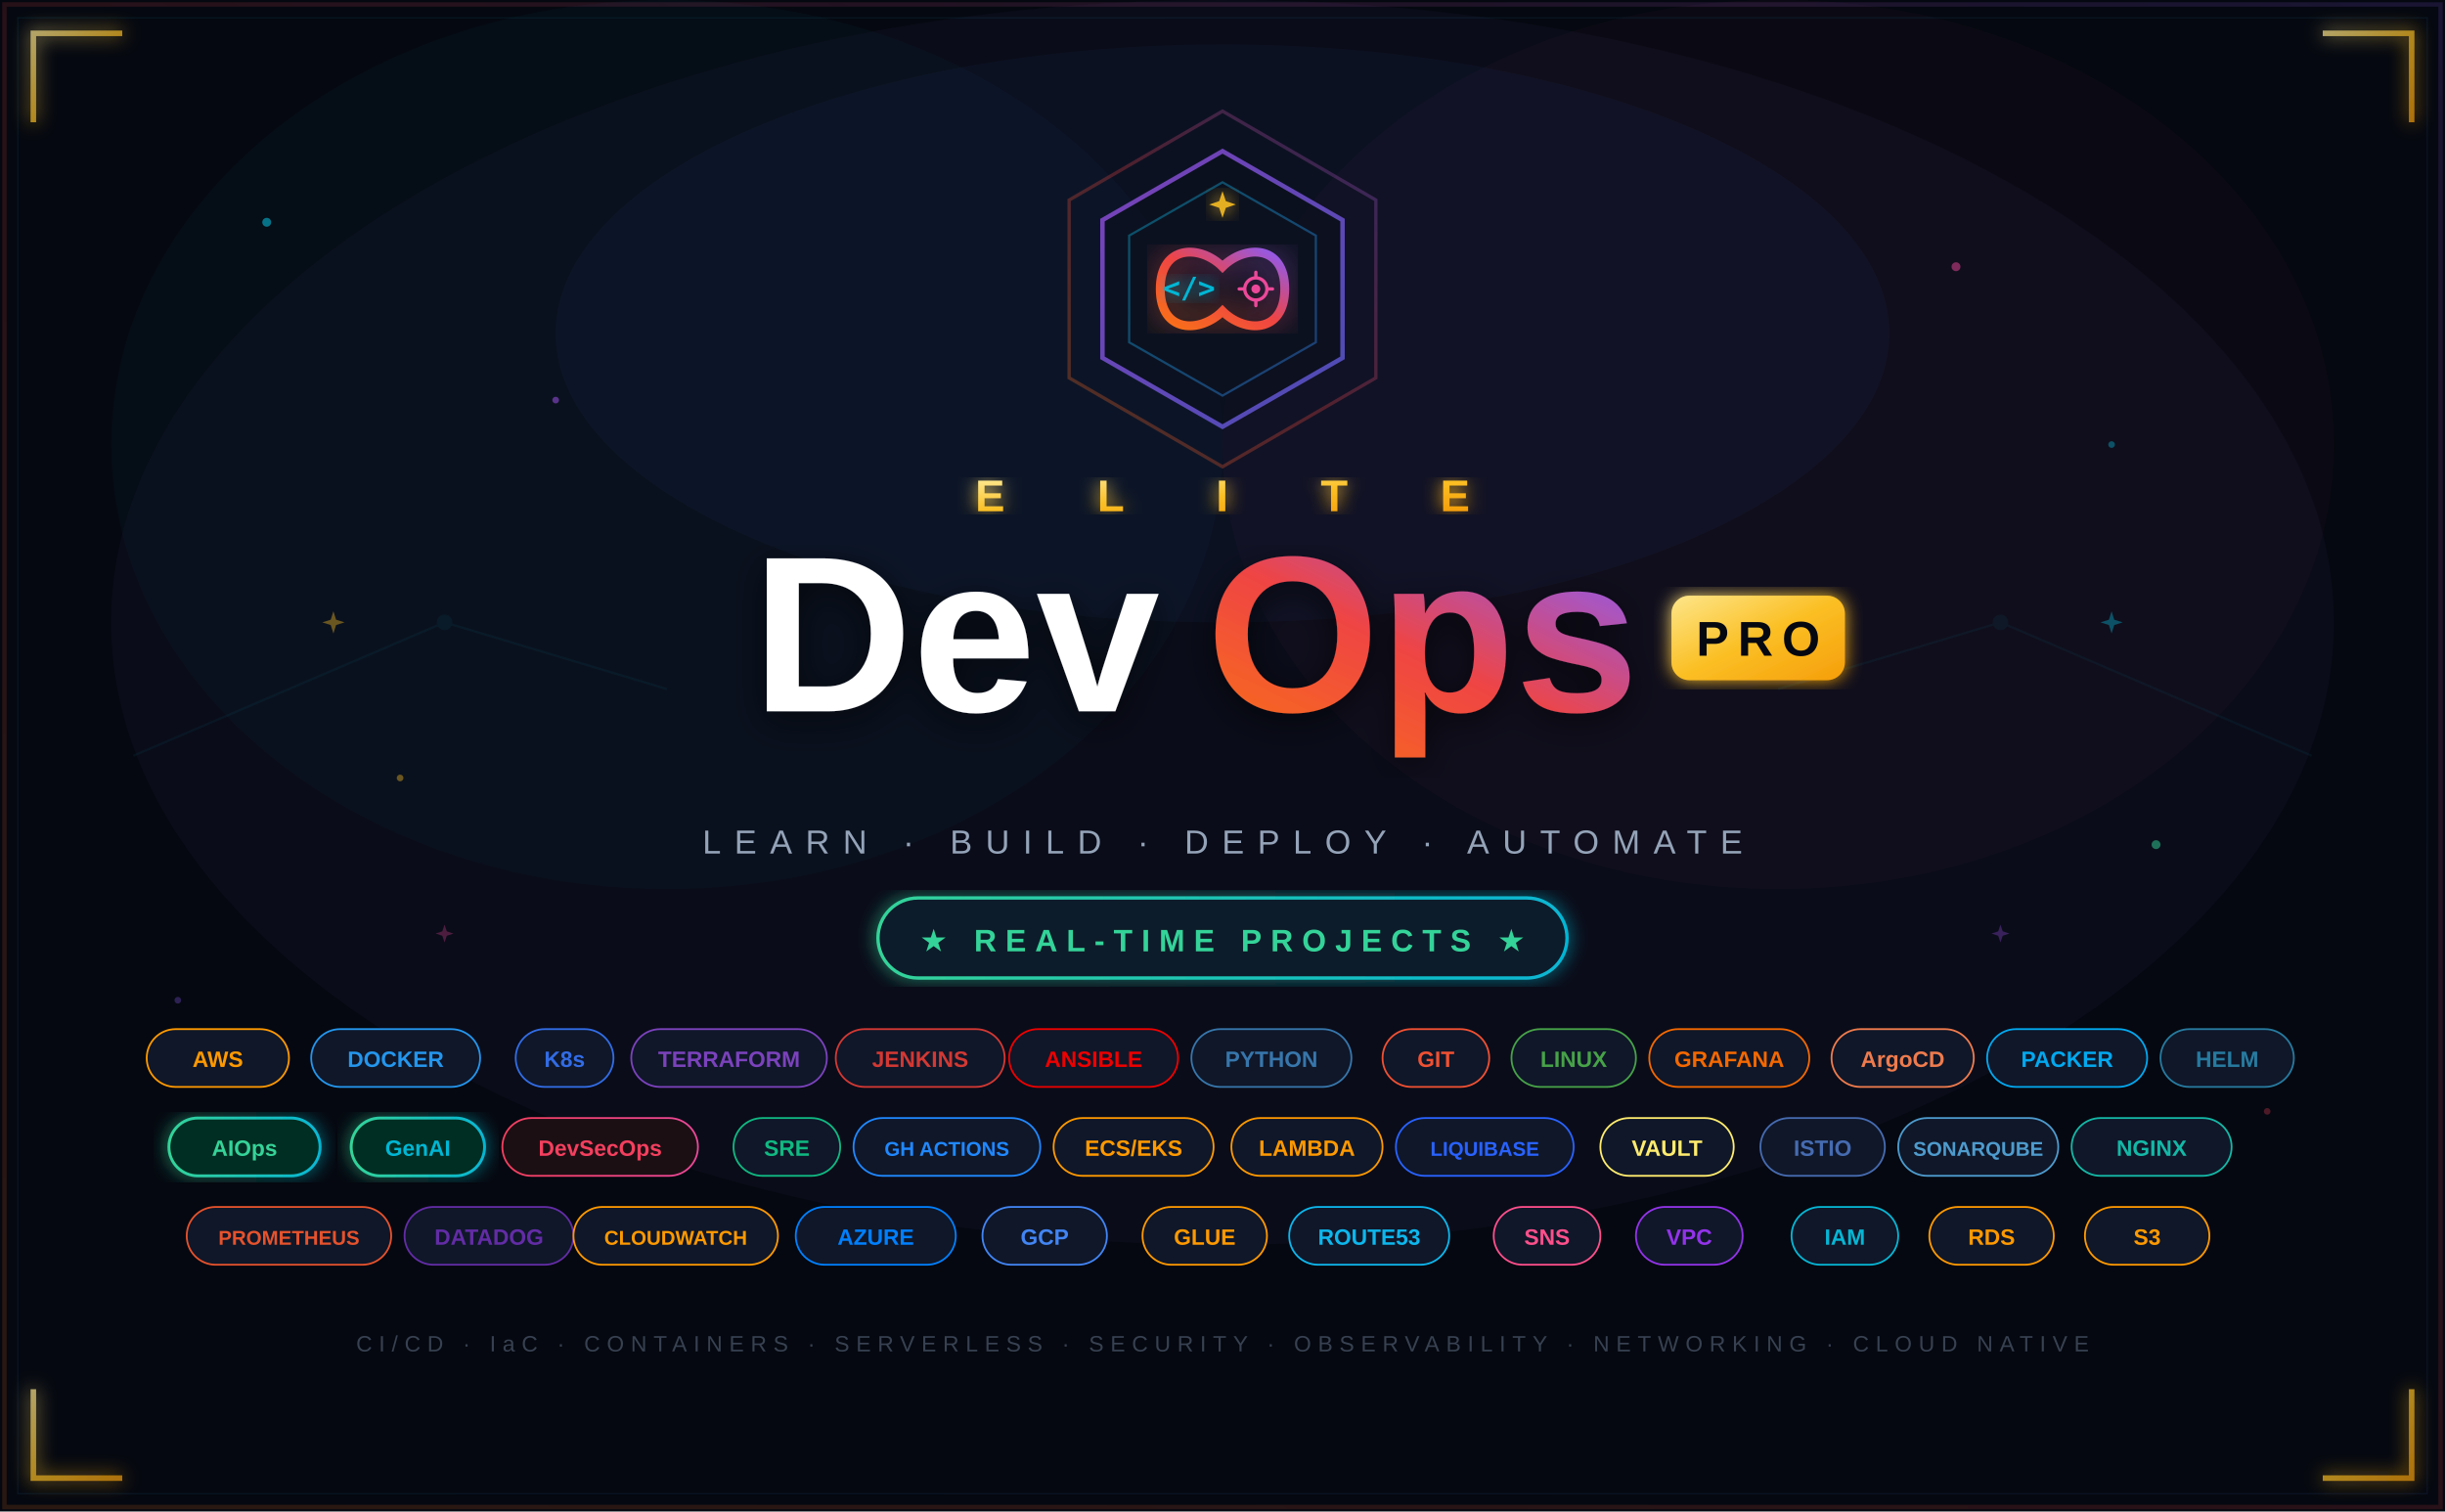
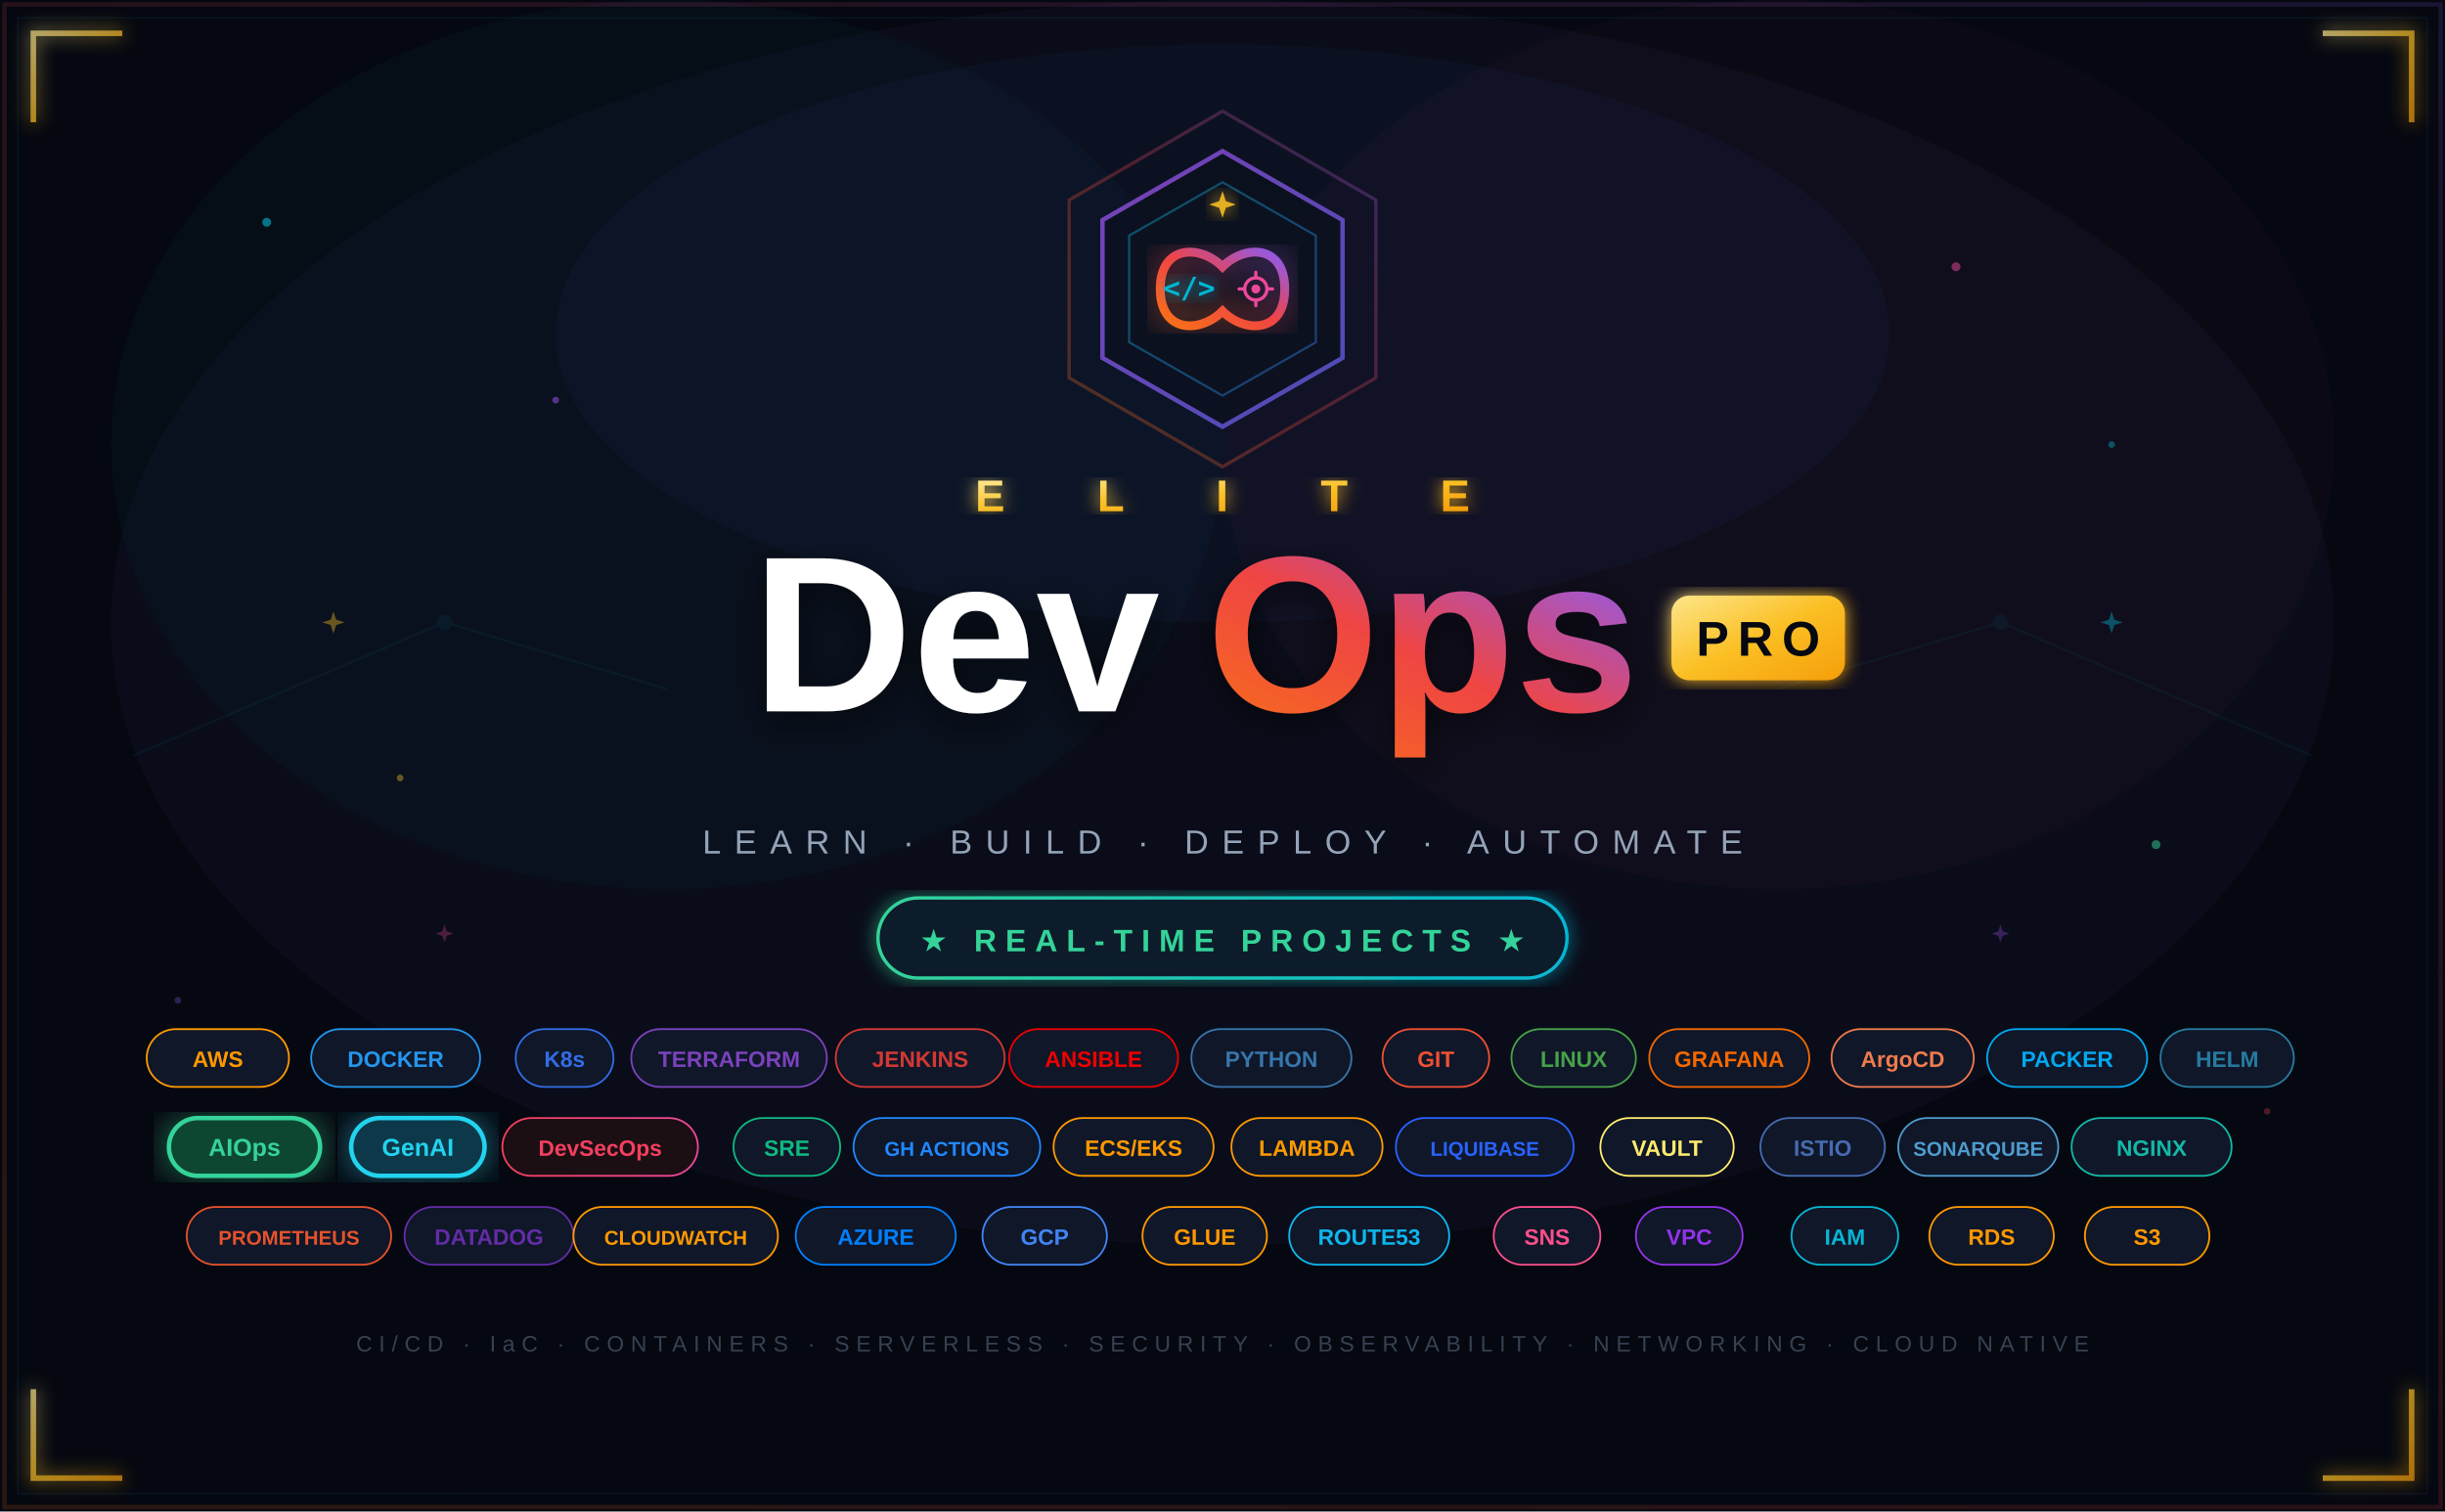
<svg xmlns="http://www.w3.org/2000/svg" viewBox="0 0 1100 680" width="1100" height="680">
  <defs>
    <linearGradient id="fireGrad" x1="0%" y1="100%" x2="100%" y2="0%">
      <stop offset="0%" stop-color="#F97316">
        <animate attributeName="stop-color" values="#F97316;#EF4444;#EC4899;#F97316" dur="4s" repeatCount="indefinite" />
      </stop>
      <stop offset="50%" stop-color="#EF4444">
        <animate attributeName="stop-color" values="#EF4444;#EC4899;#8B5CF6;#EF4444" dur="4s" repeatCount="indefinite" />
      </stop>
      <stop offset="100%" stop-color="#8B5CF6">
        <animate attributeName="stop-color" values="#8B5CF6;#3B82F6;#06B6D4;#8B5CF6" dur="4s" repeatCount="indefinite" />
      </stop>
    </linearGradient>
    <linearGradient id="cyberBlue" x1="0%" y1="0%" x2="100%" y2="100%">
      <stop offset="0%" stop-color="#06B6D4" />
      <stop offset="100%" stop-color="#3B82F6" />
    </linearGradient>
    <linearGradient id="neonPurple" x1="0%" y1="0%" x2="100%" y2="100%">
      <stop offset="0%" stop-color="#A855F7" />
      <stop offset="100%" stop-color="#6366F1" />
    </linearGradient>
    <linearGradient id="gold" x1="0%" y1="0%" x2="100%" y2="100%">
      <stop offset="0%" stop-color="#FDE68A" />
      <stop offset="50%" stop-color="#FBBF24" />
      <stop offset="100%" stop-color="#F59E0B" />
    </linearGradient>
    <linearGradient id="mintGlow" x1="0%" y1="0%" x2="100%" y2="0%">
      <stop offset="0%" stop-color="#34D399" />
      <stop offset="100%" stop-color="#06B6D4" />
    </linearGradient>
    <linearGradient id="hotPink" x1="0%" y1="0%" x2="100%" y2="0%">
      <stop offset="0%" stop-color="#F43F5E" />
      <stop offset="100%" stop-color="#EC4899" />
    </linearGradient>
    <filter id="bigGlow">
      <feGaussianBlur stdDeviation="8" result="b" />
      <feMerge>
        <feMergeNode in="b" />
        <feMergeNode in="SourceGraphic" />
      </feMerge>
    </filter>
    <filter id="softGlow">
      <feGaussianBlur stdDeviation="4" result="b" />
      <feMerge>
        <feMergeNode in="b" />
        <feMergeNode in="SourceGraphic" />
      </feMerge>
    </filter>
    <filter id="neonGlow">
      <feGaussianBlur stdDeviation="12" result="b" />
      <feMerge>
        <feMergeNode in="b" />
        <feMergeNode in="b" />
        <feMergeNode in="SourceGraphic" />
      </feMerge>
    </filter>
    <filter id="shadow">
      <feDropShadow dx="0" dy="4" stdDeviation="8" flood-color="#000" flood-opacity="0.6" />
    </filter>
    <clipPath id="hexClip">
      <polygon points="0,-72 62,-36 62,36 0,72 -62,36 -62,-36" />
    </clipPath>
  </defs>
  <rect width="1100" height="680" rx="0" fill="#050810" />
  <ellipse cx="550" cy="280" rx="500" ry="280" fill="#8B5CF6" opacity="0.04" />
  <ellipse cx="300" cy="200" rx="250" ry="200" fill="#06B6D4" opacity="0.03" />
  <ellipse cx="800" cy="200" rx="250" ry="200" fill="#EC4899" opacity="0.03" />
  <ellipse cx="550" cy="150" rx="300" ry="130" fill="#3B82F6" opacity="0.04" />
  <circle cx="120" cy="100" r="2" fill="#06B6D4" opacity="0.6">
    <animate attributeName="cy" values="100;90;100" dur="3s" repeatCount="indefinite" />
    <animate attributeName="opacity" values="0.6;1;0.6" dur="3s" repeatCount="indefinite" />
  </circle>
  <circle cx="250" cy="180" r="1.5" fill="#A855F7" opacity="0.5">
    <animate attributeName="cy" values="180;168;180" dur="4s" repeatCount="indefinite" />
  </circle>
  <circle cx="880" cy="120" r="2" fill="#EC4899" opacity="0.5">
    <animate attributeName="cy" values="120;108;120" dur="3.5s" repeatCount="indefinite" />
  </circle>
  <circle cx="950" cy="200" r="1.5" fill="#06B6D4" opacity="0.4">
    <animate attributeName="cy" values="200;190;200" dur="2.8s" repeatCount="indefinite" />
  </circle>
  <circle cx="180" cy="350" r="1.5" fill="#FBBF24" opacity="0.4">
    <animate attributeName="cy" values="350;340;350" dur="3.2s" repeatCount="indefinite" />
  </circle>
  <circle cx="970" cy="380" r="2" fill="#34D399" opacity="0.5">
    <animate attributeName="cy" values="380;370;380" dur="2.5s" repeatCount="indefinite" />
  </circle>
  <circle cx="80" cy="450" r="1.5" fill="#8B5CF6" opacity="0.3">
    <animate attributeName="cy" values="450;440;450" dur="4s" repeatCount="indefinite" />
  </circle>
  <circle cx="1020" cy="500" r="1.5" fill="#F43F5E" opacity="0.3">
    <animate attributeName="cy" values="500;492;500" dur="3s" repeatCount="indefinite" />
  </circle>
  <g opacity="0.06" stroke="#06B6D4" stroke-width="1">
    <line x1="60" y1="340" x2="200" y2="280" />
    <line x1="200" y1="280" x2="300" y2="310" />
    <line x1="900" y1="280" x2="1040" y2="340" />
    <line x1="800" y1="310" x2="900" y2="280" />
    <circle cx="200" cy="280" r="3" fill="#06B6D4" />
    <circle cx="900" cy="280" r="3" fill="#06B6D4" />
  </g>
  <g transform="translate(550, 130)">
    <g>
      <animateTransform attributeName="transform" type="rotate" from="0" to="360" dur="60s" repeatCount="indefinite" />
      <polygon points="0,-80 69,-40 69,40 0,80 -69,40 -69,-40" fill="none" stroke="url(#fireGrad)" stroke-width="1.5" opacity="0.3" />
    </g>
    <polygon points="0,-62 54,-31 54,31 0,62 -54,31 -54,-31" fill="#0A0F1C" stroke="url(#neonPurple)" stroke-width="2" opacity="0.7" />
    <polygon points="0,-48 42,-24 42,24 0,48 -42,24 -42,-24" fill="#0D1220" stroke="url(#cyberBlue)" stroke-width="1" opacity="0.4" />
    <g filter="url(#bigGlow)">
      <path d="M -28 0 C -28,-20 -10,-20 0,-10 C 10,-20 28,-20 28,0 C 28,20 10,20 0,10 C -10,20 -28,20 -28,0 Z" fill="none" stroke="url(#fireGrad)" stroke-width="4" stroke-linecap="round">
        <animate attributeName="stroke-dasharray" values="0,200;200,0" dur="3s" repeatCount="indefinite" />
      </path>
    </g>
    <text x="-15" y="4" font-family="'Consolas',monospace" font-size="13" fill="#06B6D4" text-anchor="middle" font-weight="bold" filter="url(#softGlow)">&lt;/&gt;</text>
    <g transform="translate(15, 0)">
      <circle cx="0" cy="0" r="5" fill="none" stroke="#EC4899" stroke-width="1.5" />
      <circle cx="0" cy="0" r="2" fill="#EC4899" />
      <g stroke="#EC4899" stroke-width="1.5" stroke-linecap="round">
        <line x1="0" y1="-7.5" x2="0" y2="-5.5" />
        <line x1="0" y1="5.5" x2="0" y2="7.5" />
        <line x1="-7.5" y1="0" x2="-5.5" y2="0" />
        <line x1="5.5" y1="0" x2="7.5" y2="0" />
      </g>
    </g>
    <g transform="translate(0, -38)" filter="url(#softGlow)" opacity="0.9">
      <polygon points="0,-6 1.5,-1.5 6,0 1.5,1.5 0,6 -1.5,1.5 -6,0 -1.5,-1.5" fill="#FBBF24">
        <animate attributeName="opacity" values="0.9;0.4;0.9" dur="2s" repeatCount="indefinite" />
      </polygon>
    </g>
  </g>
  <text x="550" y="230" text-anchor="middle" font-family="'Segoe UI',Arial,sans-serif" font-size="20" font-weight="800" letter-spacing="18" fill="url(#gold)" filter="url(#softGlow)">E L I T E</text>
  <g filter="url(#shadow)">
    <text x="430" y="320" text-anchor="middle" font-family="'Segoe UI',Arial,sans-serif" font-size="100" font-weight="900" fill="#FFFFFF">Dev</text>
    <text x="640" y="320" text-anchor="middle" font-family="'Segoe UI',Arial,sans-serif" font-size="100" font-weight="900" fill="url(#fireGrad)">Ops</text>
  </g>
  <line x1="555" y1="328" x2="728" y2="328" stroke="url(#fireGrad)" stroke-width="3" opacity="0.6" filter="url(#softGlow)" />
  <g transform="translate(752, 268)">
    <rect width="78" height="38" rx="8" fill="url(#gold)" filter="url(#softGlow)" />
    <rect width="78" height="38" rx="8" fill="url(#gold)" opacity="0.3">
      <animate attributeName="opacity" values="0.3;0.6;0.3" dur="2s" repeatCount="indefinite" />
    </rect>
    <text x="39" y="27" text-anchor="middle" font-family="'Segoe UI',Arial,sans-serif" font-size="22" font-weight="900" fill="#050810" letter-spacing="4">PRO</text>
  </g>
  <line x1="250" y1="348" x2="850" y2="348" stroke="url(#cyberBlue)" stroke-width="1" opacity="0.25" />
  <line x1="400" y1="348" x2="700" y2="348" stroke="url(#fireGrad)" stroke-width="2" opacity="0.5">
    <animate attributeName="x1" values="400;350;400" dur="3s" repeatCount="indefinite" />
    <animate attributeName="x2" values="700;750;700" dur="3s" repeatCount="indefinite" />
  </line>
  <text x="550" y="384" text-anchor="middle" font-family="'Segoe UI',Arial,sans-serif" font-size="15" font-weight="500" letter-spacing="6" fill="#94A3B8">LEARN  ·  BUILD  ·  DEPLOY  ·  AUTOMATE</text>
  <g transform="translate(550, 422)">
    <rect x="-155" y="-18" width="310" height="36" rx="18" fill="#0D1A2A" stroke="url(#mintGlow)" stroke-width="1.5" filter="url(#softGlow)" />
    <text x="0" y="6" text-anchor="middle" font-family="'Segoe UI',Arial,sans-serif" font-size="14" font-weight="700" letter-spacing="4" fill="#34D399">★  REAL-TIME PROJECTS  ★</text>
  </g>
  <g transform="translate(550, 476)" font-family="'Segoe UI',Arial,sans-serif" font-size="10" font-weight="700" text-anchor="middle">
    <g transform="translate(-452,0)">
      <rect x="-32" y="-13" width="64" height="26" rx="13" fill="#0F1729" stroke="#FF9900" stroke-width="0.8" />
      <text y="4" fill="#FF9900">AWS</text>
    </g>
    <g transform="translate(-372,0)">
      <rect x="-38" y="-13" width="76" height="26" rx="13" fill="#0F1729" stroke="#2496ED" stroke-width="0.8" />
      <text y="4" fill="#2496ED">DOCKER</text>
    </g>
    <g transform="translate(-296,0)">
      <rect x="-22" y="-13" width="44" height="26" rx="13" fill="#0F1729" stroke="#326CE5" stroke-width="0.8" />
      <text y="4" fill="#326CE5">K8s</text>
    </g>
    <g transform="translate(-222,0)">
      <rect x="-44" y="-13" width="88" height="26" rx="13" fill="#0F1729" stroke="#7B42BC" stroke-width="0.8" />
      <text y="4" fill="#7B42BC">TERRAFORM</text>
    </g>
    <g transform="translate(-136,0)">
      <rect x="-38" y="-13" width="76" height="26" rx="13" fill="#0F1729" stroke="#D33833" stroke-width="0.8" />
      <text y="4" fill="#D33833">JENKINS</text>
    </g>
    <g transform="translate(-58,0)">
      <rect x="-38" y="-13" width="76" height="26" rx="13" fill="#0F1729" stroke="#EE0000" stroke-width="0.8" />
      <text y="4" fill="#EE0000">ANSIBLE</text>
    </g>
    <g transform="translate(22,0)">
      <rect x="-36" y="-13" width="72" height="26" rx="13" fill="#0F1729" stroke="#3776AB" stroke-width="0.8" />
      <text y="4" fill="#3776AB">PYTHON</text>
    </g>
    <g transform="translate(96,0)">
      <rect x="-24" y="-13" width="48" height="26" rx="13" fill="#0F1729" stroke="#F05032" stroke-width="0.8" />
      <text y="4" fill="#F05032">GIT</text>
    </g>
    <g transform="translate(158,0)">
      <rect x="-28" y="-13" width="56" height="26" rx="13" fill="#0F1729" stroke="#47A248" stroke-width="0.8" />
      <text y="4" fill="#47A248">LINUX</text>
    </g>
    <g transform="translate(228,0)">
      <rect x="-36" y="-13" width="72" height="26" rx="13" fill="#0F1729" stroke="#F46800" stroke-width="0.8" />
      <text y="4" fill="#F46800">GRAFANA</text>
    </g>
    <g transform="translate(306,0)">
      <rect x="-32" y="-13" width="64" height="26" rx="13" fill="#0F1729" stroke="#EF7B4D" stroke-width="0.8" />
      <text y="4" fill="#EF7B4D">ArgoCD</text>
    </g>
    <g transform="translate(380,0)">
      <rect x="-36" y="-13" width="72" height="26" rx="13" fill="#0F1729" stroke="#02A8EF" stroke-width="0.8" />
      <text y="4" fill="#02A8EF">PACKER</text>
    </g>
    <g transform="translate(452,0)">
      <rect x="-30" y="-13" width="60" height="26" rx="13" fill="#0F1729" stroke="#277A9F" stroke-width="0.8" />
      <text y="4" fill="#277A9F">HELM</text>
    </g>
  </g>
  <g transform="translate(550, 516)" font-family="'Segoe UI',Arial,sans-serif" font-size="10" font-weight="700" text-anchor="middle">
-     <g transform="translate(-440,0)" filter="url(#softGlow)">
-       <rect x="-34" y="-13" width="68" height="26" rx="13" fill="#052E20" stroke="url(#mintGlow)" stroke-width="1.3" />
-       <text y="4" fill="#34D399" font-weight="800">AIOps</text>
-     </g>
-     <g transform="translate(-362,0)" filter="url(#softGlow)">
-       <rect x="-30" y="-13" width="60" height="26" rx="13" fill="#052E20" stroke="url(#mintGlow)" stroke-width="1.3" />
-       <text y="4" fill="#06B6D4" font-weight="800">GenAI</text>
+     <g transform="translate(-440,0)" filter="url(#bigGlow)">
+       <rect x="-34" y="-13" width="68" height="26" rx="13" fill="#0A2E1F" stroke="#34D399" stroke-width="2" />
+       <rect x="-34" y="-13" width="68" height="26" rx="13" fill="#34D399" opacity="0.15" />
+       <text y="4" fill="#34D399" font-weight="900" font-size="11">AIOps</text>
+     </g>
+     <g transform="translate(-362,0)" filter="url(#bigGlow)">
+       <rect x="-30" y="-13" width="60" height="26" rx="13" fill="#0A1E2E" stroke="#22D3EE" stroke-width="2" />
+       <rect x="-30" y="-13" width="60" height="26" rx="13" fill="#22D3EE" opacity="0.15" />
+       <text y="4" fill="#22D3EE" font-weight="900" font-size="11">GenAI</text>
    </g>
    <g transform="translate(-280,0)">
      <rect x="-44" y="-13" width="88" height="26" rx="13" fill="#1C0F14" stroke="url(#hotPink)" stroke-width="0.8" />
      <text y="4" fill="#F43F5E">DevSecOps</text>
    </g>
    <g transform="translate(-196,0)">
      <rect x="-24" y="-13" width="48" height="26" rx="13" fill="#0F1729" stroke="#10B981" stroke-width="0.8" />
      <text y="4" fill="#10B981">SRE</text>
    </g>
    <g transform="translate(-124,0)">
      <rect x="-42" y="-13" width="84" height="26" rx="13" fill="#0F1729" stroke="#2088FF" stroke-width="0.8" />
      <text y="4" fill="#2088FF" font-size="9">GH ACTIONS</text>
    </g>
    <g transform="translate(-40,0)">
      <rect x="-36" y="-13" width="72" height="26" rx="13" fill="#0F1729" stroke="#FF9900" stroke-width="0.8" />
      <text y="4" fill="#FF9900">ECS/EKS</text>
    </g>
    <g transform="translate(38,0)">
      <rect x="-34" y="-13" width="68" height="26" rx="13" fill="#0F1729" stroke="#FF9900" stroke-width="0.8" />
      <text y="4" fill="#FF9900">LAMBDA</text>
    </g>
    <g transform="translate(118,0)">
      <rect x="-40" y="-13" width="80" height="26" rx="13" fill="#0F1729" stroke="#2962FF" stroke-width="0.8" />
      <text y="4" fill="#2962FF" font-size="9">LIQUIBASE</text>
    </g>
    <g transform="translate(200,0)">
      <rect x="-30" y="-13" width="60" height="26" rx="13" fill="#0F1729" stroke="#FFEC6E" stroke-width="0.8" />
      <text y="4" fill="#FFEC6E">VAULT</text>
    </g>
    <g transform="translate(270,0)">
      <rect x="-28" y="-13" width="56" height="26" rx="13" fill="#0F1729" stroke="#466BB0" stroke-width="0.8" />
      <text y="4" fill="#466BB0">ISTIO</text>
    </g>
    <g transform="translate(340,0)">
      <rect x="-36" y="-13" width="72" height="26" rx="13" fill="#0F1729" stroke="#4E9BCD" stroke-width="0.8" />
      <text y="4" fill="#4E9BCD" font-size="9">SONARQUBE</text>
    </g>
    <g transform="translate(418,0)">
      <rect x="-36" y="-13" width="72" height="26" rx="13" fill="#0F1729" stroke="#14B8A6" stroke-width="0.8" />
      <text y="4" fill="#14B8A6">NGINX</text>
    </g>
  </g>
  <g transform="translate(550, 556)" font-family="'Segoe UI',Arial,sans-serif" font-size="10" font-weight="700" text-anchor="middle">
    <g transform="translate(-420,0)">
      <rect x="-46" y="-13" width="92" height="26" rx="13" fill="#0F1729" stroke="#E6522C" stroke-width="0.8" />
      <text y="4" fill="#E6522C" font-size="9">PROMETHEUS</text>
    </g>
    <g transform="translate(-330,0)">
      <rect x="-38" y="-13" width="76" height="26" rx="13" fill="#0F1729" stroke="#632CA6" stroke-width="0.8" />
      <text y="4" fill="#632CA6">DATADOG</text>
    </g>
    <g transform="translate(-246,0)">
      <rect x="-46" y="-13" width="92" height="26" rx="13" fill="#0F1729" stroke="#FF9900" stroke-width="0.8" />
      <text y="4" fill="#FF9900" font-size="9">CLOUDWATCH</text>
    </g>
    <g transform="translate(-156,0)">
      <rect x="-36" y="-13" width="72" height="26" rx="13" fill="#0F1729" stroke="#0080FF" stroke-width="0.8" />
      <text y="4" fill="#0080FF">AZURE</text>
    </g>
    <g transform="translate(-80,0)">
      <rect x="-28" y="-13" width="56" height="26" rx="13" fill="#0F1729" stroke="#4285F4" stroke-width="0.8" />
      <text y="4" fill="#4285F4">GCP</text>
    </g>
    <g transform="translate(-8,0)">
      <rect x="-28" y="-13" width="56" height="26" rx="13" fill="#0F1729" stroke="#FF9900" stroke-width="0.8" />
      <text y="4" fill="#FF9900">GLUE</text>
    </g>
    <g transform="translate(66,0)">
      <rect x="-36" y="-13" width="72" height="26" rx="13" fill="#0F1729" stroke="#0DB7ED" stroke-width="0.8" />
      <text y="4" fill="#0DB7ED">ROUTE53</text>
    </g>
    <g transform="translate(146,0)">
      <rect x="-24" y="-13" width="48" height="26" rx="13" fill="#0F1729" stroke="#FF4F8B" stroke-width="0.8" />
      <text y="4" fill="#FF4F8B">SNS</text>
    </g>
    <g transform="translate(210,0)">
      <rect x="-24" y="-13" width="48" height="26" rx="13" fill="#0F1729" stroke="#9333EA" stroke-width="0.8" />
      <text y="4" fill="#9333EA">VPC</text>
    </g>
    <g transform="translate(280,0)">
      <rect x="-24" y="-13" width="48" height="26" rx="13" fill="#0F1729" stroke="#06B6D4" stroke-width="0.8" />
      <text y="4" fill="#06B6D4">IAM</text>
    </g>
    <g transform="translate(346,0)">
      <rect x="-28" y="-13" width="56" height="26" rx="13" fill="#0F1729" stroke="#FF9900" stroke-width="0.8" />
      <text y="4" fill="#FF9900">RDS</text>
    </g>
    <g transform="translate(416,0)">
      <rect x="-28" y="-13" width="56" height="26" rx="13" fill="#0F1729" stroke="#FF9900" stroke-width="0.8" />
      <text y="4" fill="#FF9900">S3</text>
    </g>
  </g>
  <text x="550" y="608" text-anchor="middle" font-family="'Segoe UI',Arial,sans-serif" font-size="10" font-weight="500" letter-spacing="3" fill="#374151">CI/CD  ·  IaC  ·  CONTAINERS  ·  SERVERLESS  ·  SECURITY  ·  OBSERVABILITY  ·  NETWORKING  ·  CLOUD NATIVE</text>
  <rect x="2" y="2" width="1096" height="676" rx="0" fill="none" stroke="url(#fireGrad)" stroke-width="2" opacity="0.15">
    <animate attributeName="opacity" values="0.15;0.3;0.15" dur="3s" repeatCount="indefinite" />
  </rect>
  <rect x="8" y="8" width="1084" height="664" rx="0" fill="none" stroke="url(#cyberBlue)" stroke-width="0.5" opacity="0.1" />
  <g filter="url(#softGlow)" opacity="0.7">
    <path d="M 15 55 L 15 15 L 55 15" fill="none" stroke="url(#gold)" stroke-width="2.5" />
    <path d="M 1045 15 L 1085 15 L 1085 55" fill="none" stroke="url(#gold)" stroke-width="2.5" />
    <path d="M 15 625 L 15 665 L 55 665" fill="none" stroke="url(#gold)" stroke-width="2.5" />
    <path d="M 1045 665 L 1085 665 L 1085 625" fill="none" stroke="url(#gold)" stroke-width="2.5" />
  </g>
  <g transform="translate(150, 280)" opacity="0.4">
    <polygon points="0,-5 1.2,-1.2 5,0 1.2,1.2 0,5 -1.2,1.2 -5,0 -1.2,-1.2" fill="#FBBF24">
      <animateTransform attributeName="transform" type="rotate" from="0" to="360" dur="6s" repeatCount="indefinite" />
    </polygon>
  </g>
  <g transform="translate(950, 280)" opacity="0.4">
    <polygon points="0,-5 1.2,-1.2 5,0 1.2,1.2 0,5 -1.2,1.2 -5,0 -1.2,-1.2" fill="#06B6D4">
      <animateTransform attributeName="transform" type="rotate" from="0" to="360" dur="8s" repeatCount="indefinite" />
    </polygon>
  </g>
  <g transform="translate(200, 420)" opacity="0.3">
    <polygon points="0,-4 1,-1 4,0 1,1 0,4 -1,1 -4,0 -1,-1" fill="#EC4899">
      <animateTransform attributeName="transform" type="rotate" from="0" to="360" dur="5s" repeatCount="indefinite" />
    </polygon>
  </g>
  <g transform="translate(900, 420)" opacity="0.3">
    <polygon points="0,-4 1,-1 4,0 1,1 0,4 -1,1 -4,0 -1,-1" fill="#A855F7">
      <animateTransform attributeName="transform" type="rotate" from="0" to="360" dur="7s" repeatCount="indefinite" />
    </polygon>
  </g>
</svg>
